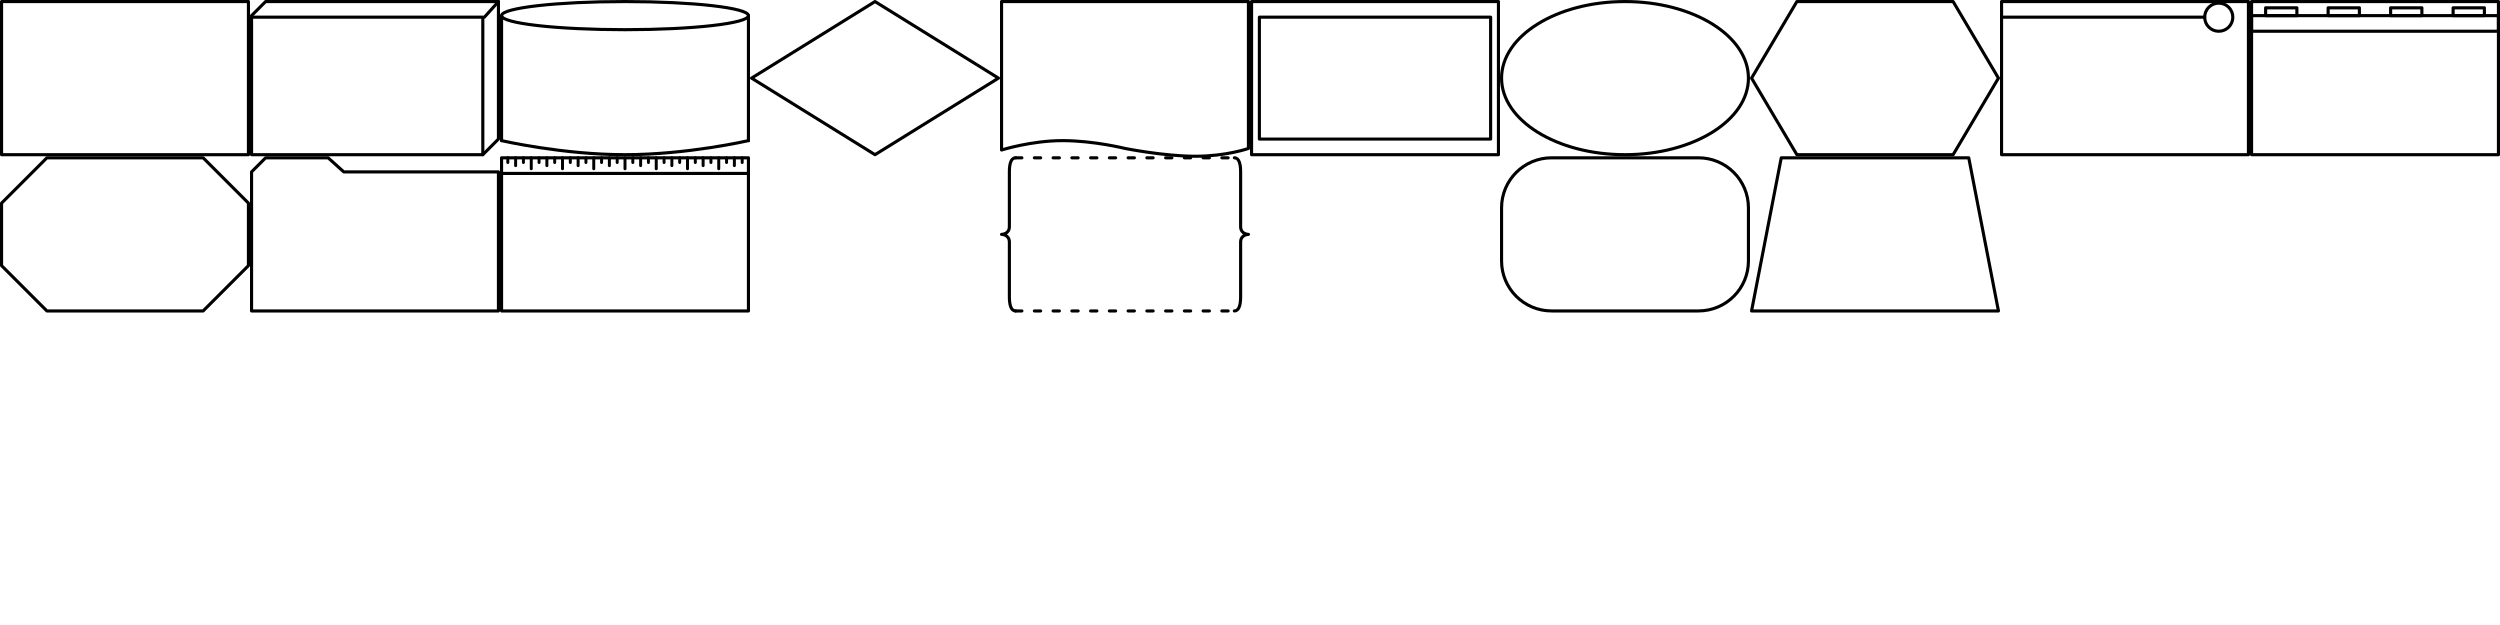
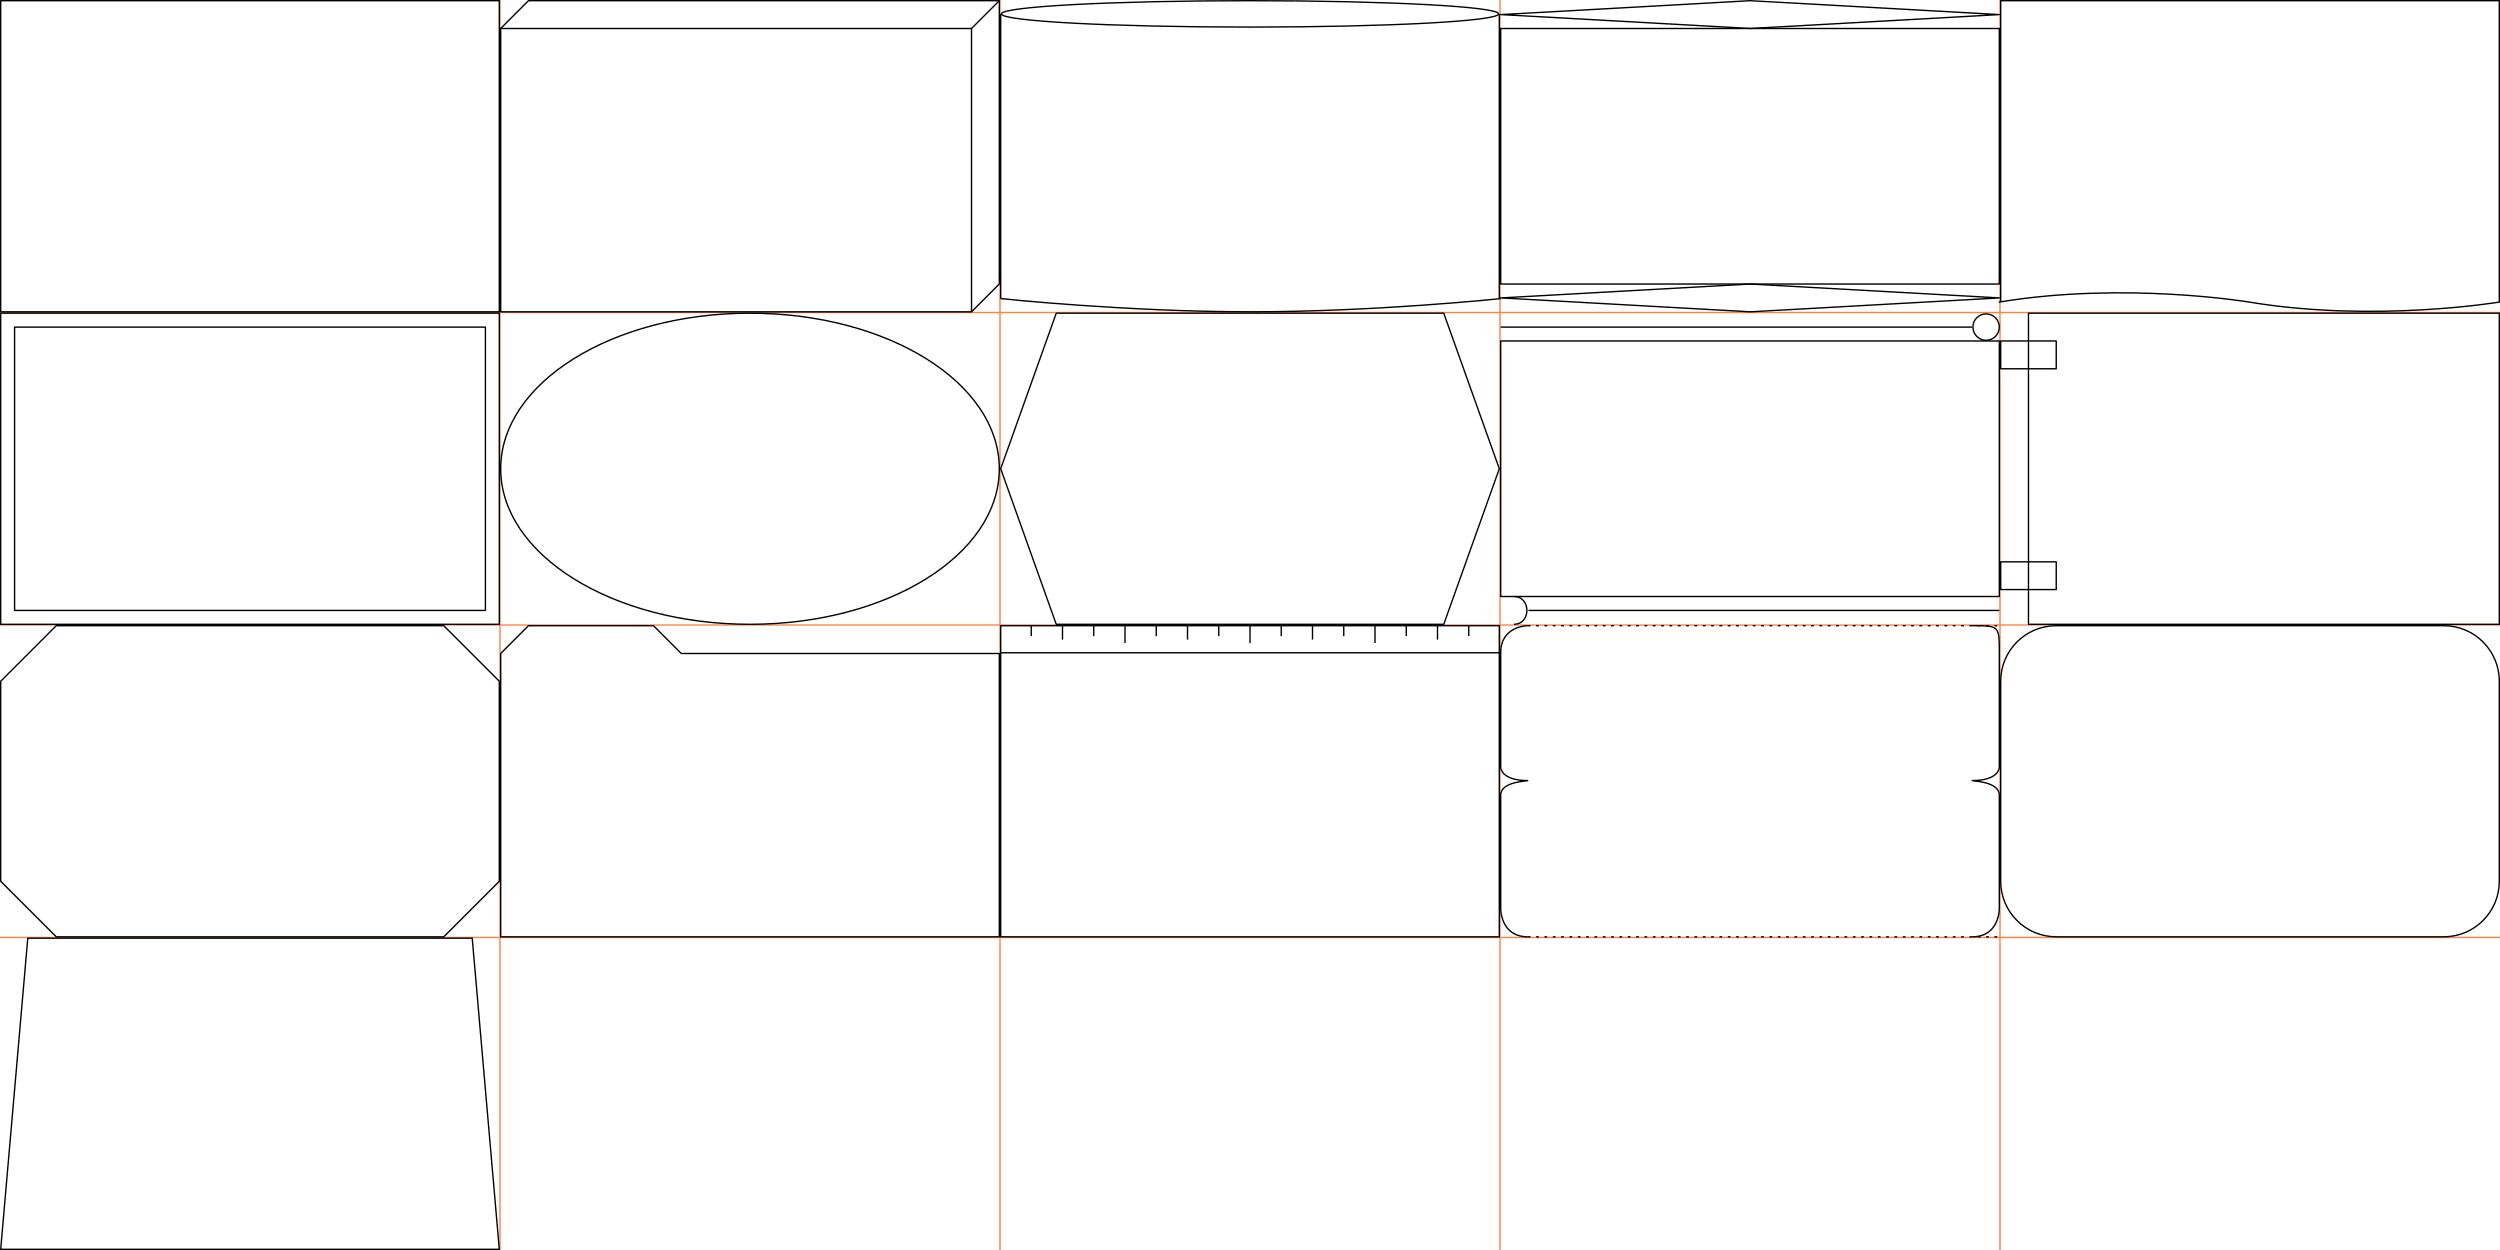
- <svg xmlns="http://www.w3.org/2000/svg" width="1600" height="400" viewBox="0 0 1600 400" version="1.1" id="Shapes" style="fill:#00000000;stroke:#000000;font-size:16;line-height:1.2;font-family:'Noto Sans', Arial, Helvetica, sans-serif;stroke-width:2;stroke-linecap:round;stroke-linejoin:round;">
+ <svg xmlns="http://www.w3.org/2000/svg" width="3600" height="1800" viewBox="0 0 3600 1800" version="1.1" id="Shapes" style="fill:#00000000;stroke:#000000;font-size:16;line-height:1.2;font-family:'Noto Sans', Arial, Helvetica, sans-serifstroke-linecap:round;stroke-linejoin:round;stroke-width:2;">
  <style>
			path, rect, circle, ellipse, line, polyline, polygon, use { vector-effect: non-scaling-stroke; }
	</style>
  <defs>
+     <g id="layout">
+       <rect style="fill:#00808080" width="640" height="370" x="40" y="40" />
+       <rect style="fill:#808080;" width="480" height="289" x="158" y="81" />
+       <path d="M 398,81 v 289" style="stroke:#000080" />
+       <path d="M 158,100.2 h 479 m 0,19.2 h -479 m 0,19.2 h 479 m 0,19.2 h -479 m 0,19.2 h 479 m 0,19.2 h -479 m 0,19.2 h 479 m 0,19.2 h -479 m 0,19.2 h 479 m 0,19.2 h -479 m 0,19.2 h 479 m 0,19.2 h -479 m 0,19.2 h 479 m 0,19.2 h -479 m 0,19.2 h 479" style="stroke:#000080" />
+       <rect style="fill:#000080;" width="72" height="72" x="70" y="189" />
+     </g>
    <g id="rectangle">
-       <rect style="fill:inherit;stroke:inherit;" width="158" height="98" x="1" y="1" />
+       <rect width="718" height="448" x="1" y="1" />
    </g>
    <g id="box">
-       <rect style="fill:inherit;stroke:inherit;stroke-width:2;" width="148" height="88" x="1" y="11" />
-       <path style="fill:inherit;stroke:inherit;stroke-width:2;" d="m 1,10 9,-9 h 149 v 88 l -10,10" />
-       <path style="fill:inherit;stroke:inherit;stroke-width:2;" d="M 150,11 159,1" />
+       <rect width="678" height="408" x="1" y="41" />
+       <path d="m 1,41 40,-40 h 678 v 408 l -40,40" />
+       <path d="m 679,41 40,-40" />
    </g>
    <g id="cylinder">
-       <ellipse style="fill:inherit;stroke:inherit;stroke-width:2;" cx="80" cy="10" rx="79" ry="9" />
-       <path style="fill:inherit;stroke:inherit;stroke-width:2;" d="m 1,90 c 0,0 39,9 79,9 40,0 79,-9 79,-9" />
-       <path style="fill:inherit;stroke:inherit;stroke-width:2;" d="M 1,10 V 90" />
-       <path style="fill:inherit;stroke:inherit;stroke-width:2;" d="M 159,10 V 90" />
+       <ellipse cx="360" cy="20" rx="358" ry="19" />
+       <path d="m 1,430 c 0,0 180,19 360,19 180,0 360,-19 360,-19" />
+       <path d="M 1,20 V 430" />
+       <path d="M 719,20 V 430" />
    </g>
    <g id="diamond">
-       <path style="fill:inherit;stroke:inherit;stroke-width:2;" d="M 1,50 80,1 159,50 80,99 Z" />
+       <rect width="718" height="368" x="1" y="41" />
+       <path d="M 1,21 360,1 719,21 360,41 z" />
+       <path d="M 1,429 360,409 719,429 360,449 z" />
    </g>
    <g id="document">
-       <path style="fill:inherit;stroke:inherit;stroke-width:2;" d="M 1,95 V 1 h 158 v 94 c 0,0 -14,5 -34,5 -20,0 -45,-5 -45,-5 0,0 -20,-5 -40,-5 -20,0 -39,6 -39,6 z" />
+       <path d="M 1,434 V 1 h 718 v 434 c 0,0 -180,30 -360,0 0,0 -180,-30 -360,0 z" />
    </g>
    <g id="double-rectangle">
-       <rect style="fill:inherit;stroke:inherit;stroke-width:2;" width="158" height="98" x="1" y="1" />
-       <rect style="fill:inherit;stroke:inherit;stroke-width:2;" width="148" height="78" x="6" y="11" />
+       <rect width="718" height="448" x="1" y="1" />
+       <rect width="678" height="408" x="21" y="21" />
    </g>
    <g id="ellipse">
-       <ellipse style="fill:inherit;stroke:inherit;stroke-width:2;" cx="80" cy="50" rx="79" ry="49" />
+       <ellipse cx="360" cy="225" rx="359" ry="224" />
    </g>
    <g id="hexagon">
-       <path style="fill:inherit;stroke:inherit;stroke-width:2;" d="m 1,50 29,-49 h 100 l 29,49 -29,49 h -100 z" />
+       <path d="m 1,225 80,-224 h 558 l 80,224 -80,224 h -558 z" />
    </g>
    <g id="interface">
-       <rect style="fill:inherit;stroke:inherit;stroke-width:2;" width="158" height="98" x="1" y="1" />
-       <circle style="fill:inherit;stroke:inherit;stroke-width:2;" cx="140" cy="11" r="9" />
-       <path style="fill:inherit;stroke:inherit;stroke-width:2;" d="M 1,11 H 131" />
+       <rect width="718" height="368" x="1" y="41" />
+       <circle cx="700" cy="21" r="19" />
+       <path d="M 1,21 H 680" />
+       <path d="M 41,429 H 719" />
+       <path d="M 20,409 C 45,409 45,449 20,449" />
    </g>
    <g id="component">
-       <rect style="fill:inherit;stroke:inherit;stroke-width:2;" width="158" height="98" x="1" y="1" />
-       <rect style="fill:inherit;stroke:inherit;stroke-width:2;" width="158" height="10" x="1" y="10" />
-       <rect style="fill:inherit;stroke:inherit;stroke-width:2;" width="20" height="5" x="10" y="5" />
-       <rect style="fill:inherit;stroke:inherit;stroke-width:2;" width="20" height="5" x="50" y="5" />
-       <rect style="fill:inherit;stroke:inherit;stroke-width:2;" width="20" height="5" x="90" y="5" />
-       <rect style="fill:inherit;stroke:inherit;stroke-width:2;" width="20" height="5" x="130" y="5" />
+       <rect width="678" height="448" x="41" y="1" />
+       <rect width="80" height="40" x="1" y="41" />
+       <rect width="80" height="40" x="1" y="359" />
    </g>
    <g id="octagon">
-       <path style="fill:inherit;stroke:inherit;stroke-width:2;" d="m 1,30 29,-29 h 100 l 29,29 v 40 l -29,29 H 30 L 1,70 Z" />
+       <path d="m 1,81 80,-80 h 558 l 80,80 v 288 l -80,80 H 81 l -80,-80 Z" />
    </g>
    <g id="folder">
-       <path style="fill:inherit;stroke:inherit;stroke-width:2;" d="m 1,99 v -89 l 9,-9 h 40 l 10,9 h 99 v 89 z" id="folder" />
+       <path d="m 1,449 V 41 l 40,-40 h 180 l 40,40 H 719 V 449 z" id="folder" />
    </g>
    <g id="ruler">
-       <rect style="fill:inherit;stroke:inherit;stroke-width:2;" width="158" height="98" x="1" y="1" />
-       <path style="fill:inherit;stroke:inherit;stroke-width:2;" d="M 1,11 H 159" />
-       <path style="fill:inherit;stroke:inherit;stroke-width:1.907;" d="m 5,1 v 3" />
-       <path style="fill:inherit;stroke:inherit;stroke-width:1.907;" d="m 10,1 v 5" />
-       <path style="fill:inherit;stroke:inherit;stroke-width:1.907;" d="m 15,1 v 3" />
-       <path style="fill:inherit;stroke:inherit;stroke-width:1.907;" d="m 20,1 v 7" />
-       <path style="fill:inherit;stroke:inherit;stroke-width:1.907;" d="m 25,1 v 3" id="path22-2" />
-       <path style="fill:inherit;stroke:inherit;stroke-width:1.907;" d="m 30,1 v 5" id="path23-3" />
-       <path style="fill:inherit;stroke:inherit;stroke-width:1.907;" d="m 35,1 v 3" id="path24-7" />
-       <path style="fill:inherit;stroke:inherit;stroke-width:1.907;" d="m 40,1 v 7" id="path25-1" />
-       <path style="fill:inherit;stroke:inherit;stroke-width:1.907;" d="m 45,1 v 3" id="path22-4" />
-       <path style="fill:inherit;stroke:inherit;stroke-width:1.907;" d="m 50,1 v 5" id="path23-8" />
-       <path style="fill:inherit;stroke:inherit;stroke-width:1.907;" d="m 55,1 v 3" id="path24-0" />
-       <path style="fill:inherit;stroke:inherit;stroke-width:1.907;" d="m 60,1 v 7" id="path25-4" />
-       <path style="fill:inherit;stroke:inherit;stroke-width:1.907;" d="m 65,1 v 3" id="path22-0" />
-       <path style="fill:inherit;stroke:inherit;stroke-width:1.907;" d="m 70,1 v 5" id="path23-5" />
-       <path style="fill:inherit;stroke:inherit;stroke-width:1.907;" d="m 75,1 v 3" id="path24-6" />
-       <path style="fill:inherit;stroke:inherit;stroke-width:1.907;" d="m 80,1 v 7" id="path25-7" />
-       <path style="fill:inherit;stroke:inherit;stroke-width:1.907;" d="m 85,1 v 3" id="path22-7" />
-       <path style="fill:inherit;stroke:inherit;stroke-width:1.907;" d="m 90,1 v 5" id="path23-34" />
-       <path style="fill:inherit;stroke:inherit;stroke-width:1.907;" d="m 95,1 v 3" id="path24-3" />
-       <path style="fill:inherit;stroke:inherit;stroke-width:1.907;" d="m 100,1 v 7" id="path25-0" />
-       <path style="fill:inherit;stroke:inherit;stroke-width:1.907;" d="m 105,1 v 3" id="path22-9" />
-       <path style="fill:inherit;stroke:inherit;stroke-width:1.907;" d="m 110,1 v 5" id="path23-53" />
-       <path style="fill:inherit;stroke:inherit;stroke-width:1.907;" d="m 115,1 v 3" id="path24-2" />
-       <path style="fill:inherit;stroke:inherit;stroke-width:1.907;" d="m 120,1 v 7" id="path25-73" />
-       <path style="fill:inherit;stroke:inherit;stroke-width:1.907;" d="m 125,1 v 3" id="path22-5" />
-       <path style="fill:inherit;stroke:inherit;stroke-width:1.907;" d="m 130,1 v 5" id="path23-33" />
-       <path style="fill:inherit;stroke:inherit;stroke-width:1.907;" d="m 135,1 v 3" id="path24-38" />
-       <path style="fill:inherit;stroke:inherit;stroke-width:1.907;" d="m 140,1 v 7" id="path25-5" />
-       <path style="fill:inherit;stroke:inherit;stroke-width:1.907;" d="m 145,1 v 3" id="path22-42" />
-       <path style="fill:inherit;stroke:inherit;stroke-width:1.907;" d="m 150,1 v 5" id="path23-337" />
-       <path style="fill:inherit;stroke:inherit;stroke-width:1.907;" d="m 155,1 v 3" id="path24-00" />
+       <rect width="718" height="448" x="1" y="1" />
+       <path d="M 1,40 H 719" />
+       <path d="M 45,1 v 15 m 45,5 v -20 m 45,0 v 15 m 45,10 v -25 m 45,0 v 15 m 45,5 v -20 m 45,0 v 15 m 45,10 v -25 m 45,0 v 15 m 45,5 v -20 m 45,0 v 15 m 45,10 v -25 m 45,0 v 15 m 45,5 v -20 m 45,0 v 15" />
    </g>
    <g id="curly-braces">
-       <path style="fill:inherit;stroke:inherit;stroke-width:2;stroke-linecap:round;stroke-linejoin:round;stroke-dasharray:none" d="m 10,1 c -3,0 -4,4 -4,9 v 35 c 0,5 -5,5 -5,5 0,0 5,0 5,5 v 35 c 0,5 1,9 4,9" />
-       <path style="fill:inherit;stroke:inherit;stroke-width:2;stroke-linecap:round;stroke-linejoin:round;stroke-dasharray:none" d="m 150,1 c 3,0 4,4 4,9 v 35 c 0,5 5,5 5,5 0,0 -5,0 -5,5 v 35 c 0,5 -1,9 -4,9" id="path28-0" />
-       <path style="fill:inherit;stroke:inherit;stroke-width:2;stroke-linecap:round;stroke-linejoin:round;stroke-dasharray:4,8;stroke-dashoffset:0" d="M 10,1 H 150" />
-       <path style="fill:inherit;stroke:inherit;stroke-width:2;stroke-linecap:round;stroke-linejoin:round;stroke-dasharray:4,8;stroke-dashoffset:0" d="M 10,99 H 150" />
+       <path d="m 40,1 C 40,1 1,1 1,40 V 205 C 1,205 1,224 40,224 40,225 1,225 1,245 V 409 C 1,409 1,449 40,449" />
+       <path d="m 680,1 C 719,1 719,1 719,40 V 205 C 719,205 719,224 680,224 680,225 719,225 719,245 V 409 C 719,409 719,449 680,449" />
+       <path style="stroke-dasharray:4,8;stroke-dashoffset:0" d="M 40,1 H 718" />
+       <path style="stroke-dasharray:4,8;stroke-dashoffset:0" d="M 40,449 H 718" />
    </g>
    <g id="rounded-rectangle">
-       <rect style="fill:inherit;stroke:inherit;" width="158" height="98" x="1" y="1" rx="32" ry="32" />
+       <rect width="718" height="448" x="1" y="1" rx="80" ry="80" />
    </g>
    <g id="trapezoid">
-       <path style="fill:inherit;stroke:inherit;" d="m 1,99 L 20,1 H 140 L 159,99 z" />
+       <path d="m 1,449 L 40,1 H 680 L 719,449 z" />
    </g>
  </defs>
+   <path style="stroke:#FF8040;" d="M 0,450 H 3600" />
+   <path style="stroke:#FF8040;" d="M 0,900 H 3600" />
+   <path style="stroke:#FF8040;" d="M 0,1350 H 3600" />
+   <path style="stroke:#FF8040;" d="M 720,0 V 1800" />
+   <path style="stroke:#FF8040;" d="M 1440,0 V 1800" />
+   <path style="stroke:#FF8040;" d="M 2160,0 V 1800" />
+   <path style="stroke:#FF8040;" d="M 2880,0 V 1800" />
  <use href="#rectangle" x="0" y="0" />
-   <use href="#box" x="160" y="0" />
-   <use href="#cylinder" x="320" y="0" />
-   <use href="#diamond" x="480" y="0" />
-   <use href="#document" x="640" y="0" />
-   <use href="#double-rectangle" x="800" y="0" />
-   <use href="#ellipse" x="960" y="0" />
-   <use href="#hexagon" x="1120" y="0" />
-   <use href="#interface" x="1280" y="0" />
-   <use href="#component" x="1440" y="0" id="use33-9" />
-   <use href="#octagon" x="0" y="100" />
-   <use href="#folder" x="160" y="100" />
-   <use href="#ruler" x="320" y="100" />
-   <use href="#curly-braces" x="640" y="100" />
-   <use href="#rounded-rectangle" x="960" y="100" />
-   <use href="#trapezoid" x="1120" y="100" />
+   <use href="#box" x="720" y="0" />
+   <use href="#cylinder" x="1440" y="0" />
+   <use href="#diamond" x="2160" y="0" />
+   <use href="#document" x="2880" y="0" />
+   <use href="#double-rectangle" x="0" y="450" />
+   <use href="#ellipse" x="720" y="450" />
+   <use href="#hexagon" x="1440" y="450" />
+   <use href="#interface" x="2160" y="450" />
+   <use href="#component" x="2880" y="450" />
+   <use href="#octagon" x="0" y="900" />
+   <use href="#folder" x="720" y="900" />
+   <use href="#ruler" x="1440" y="900" />
+   <use href="#curly-braces" x="2160" y="900" />
+   <use href="#rounded-rectangle" x="2880" y="900" />
+   <use href="#trapezoid" x="0" y="1350" />
</svg>
